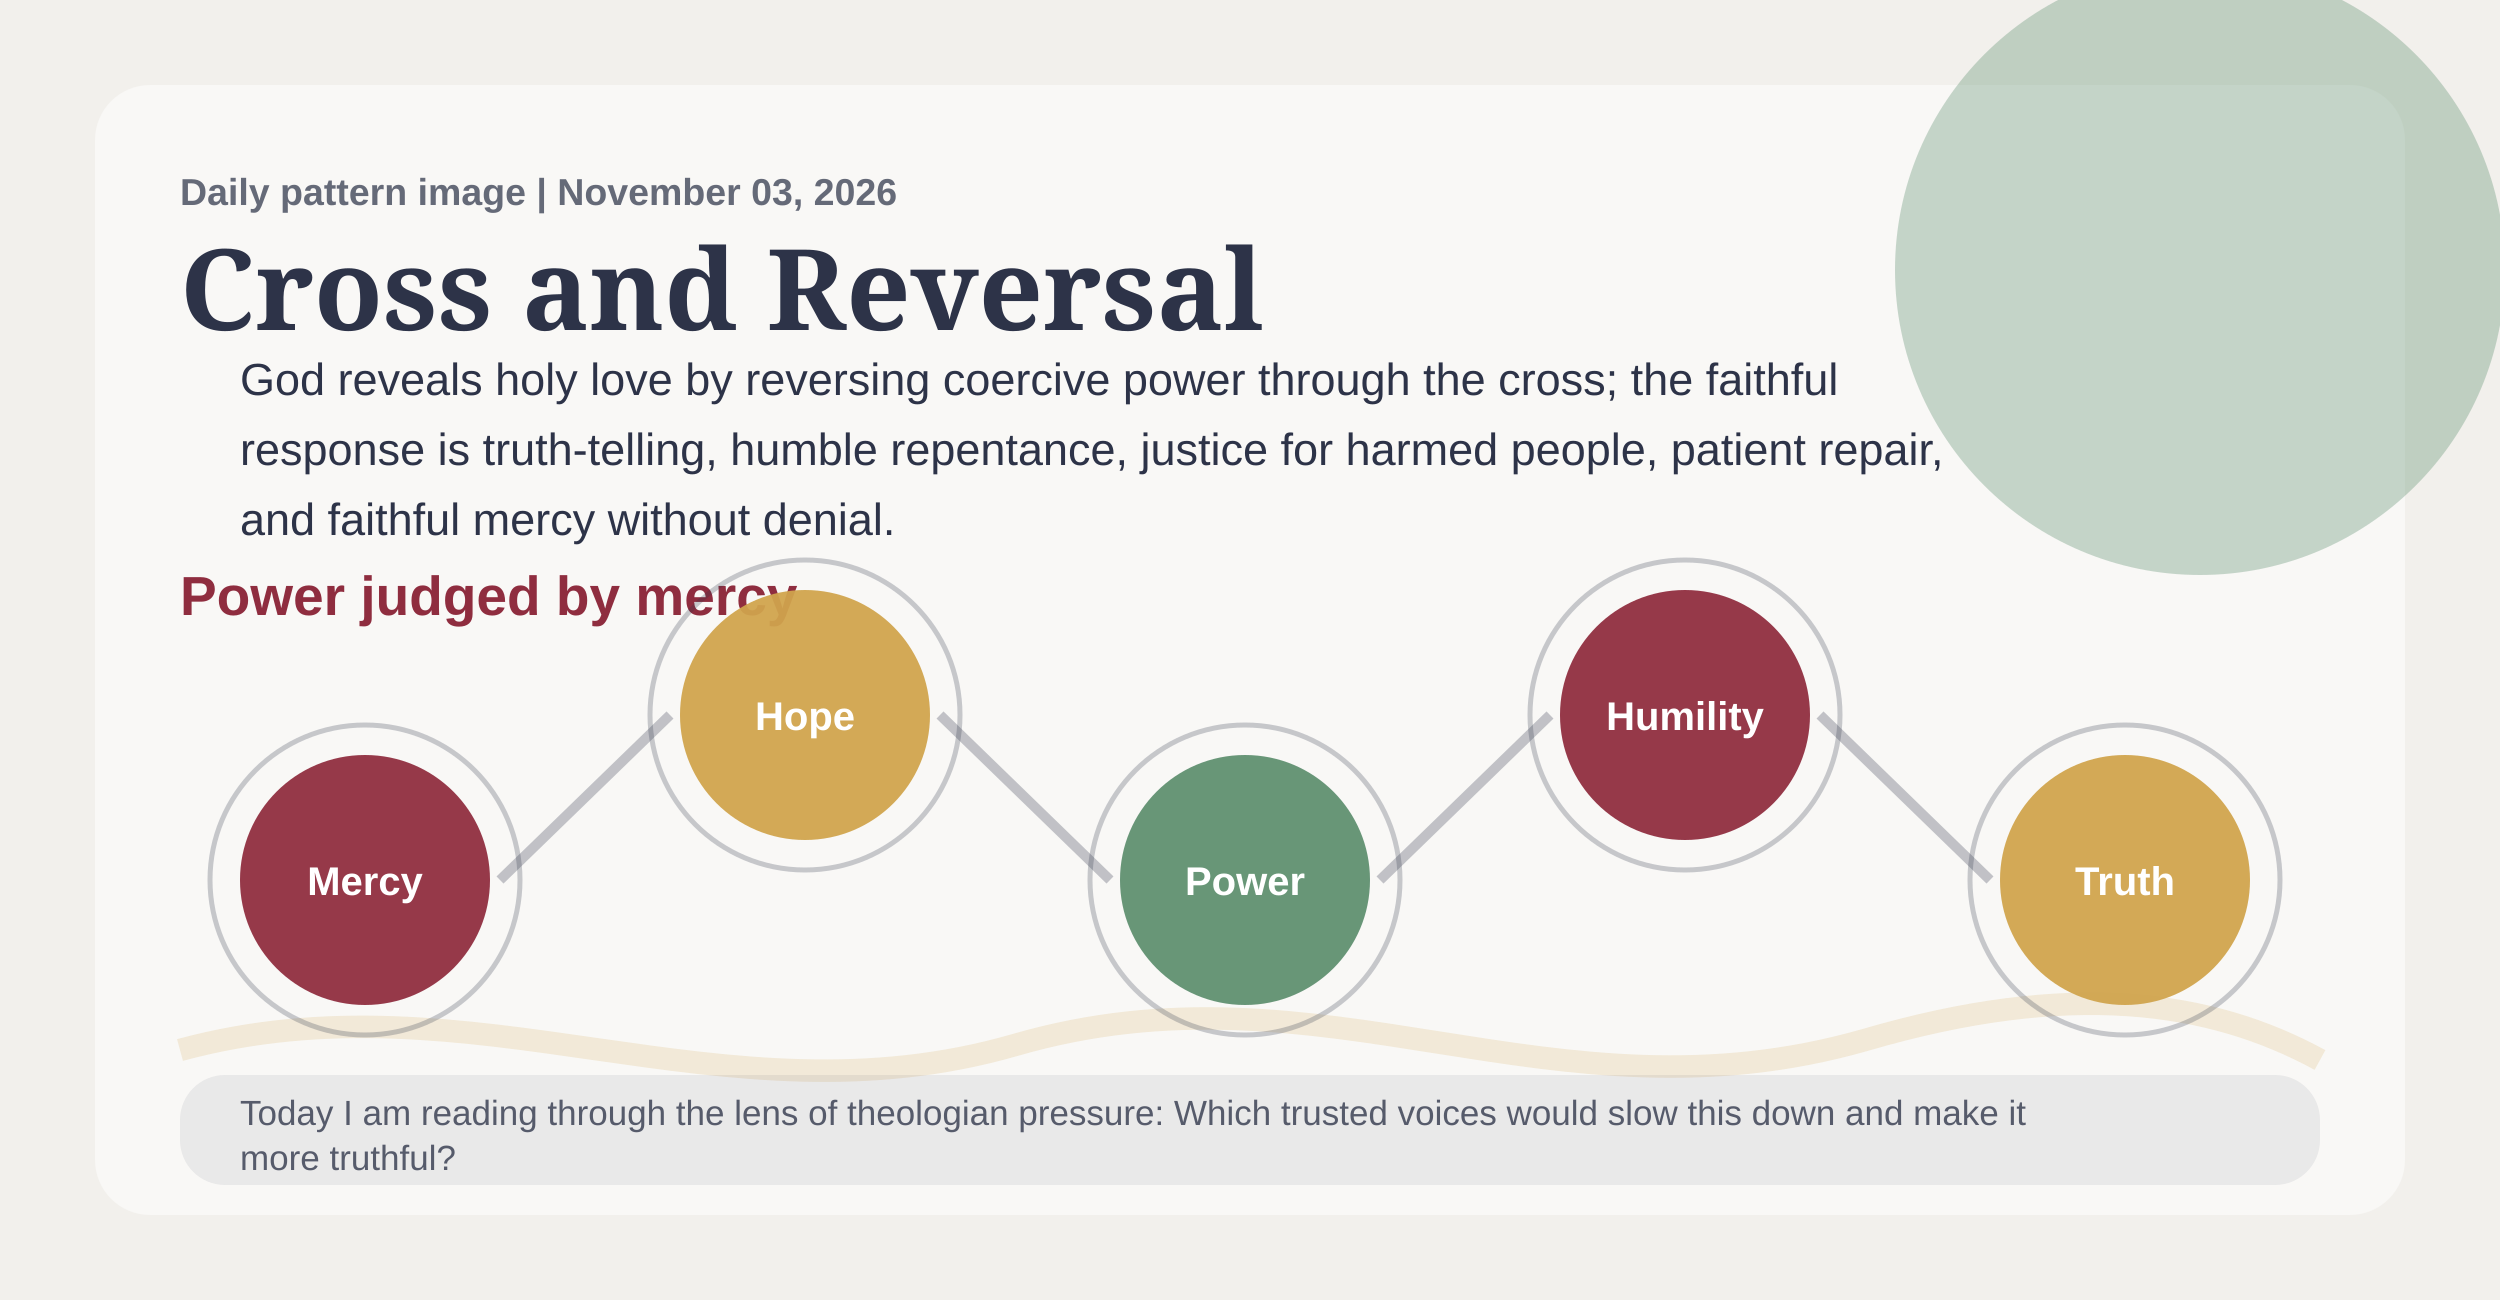
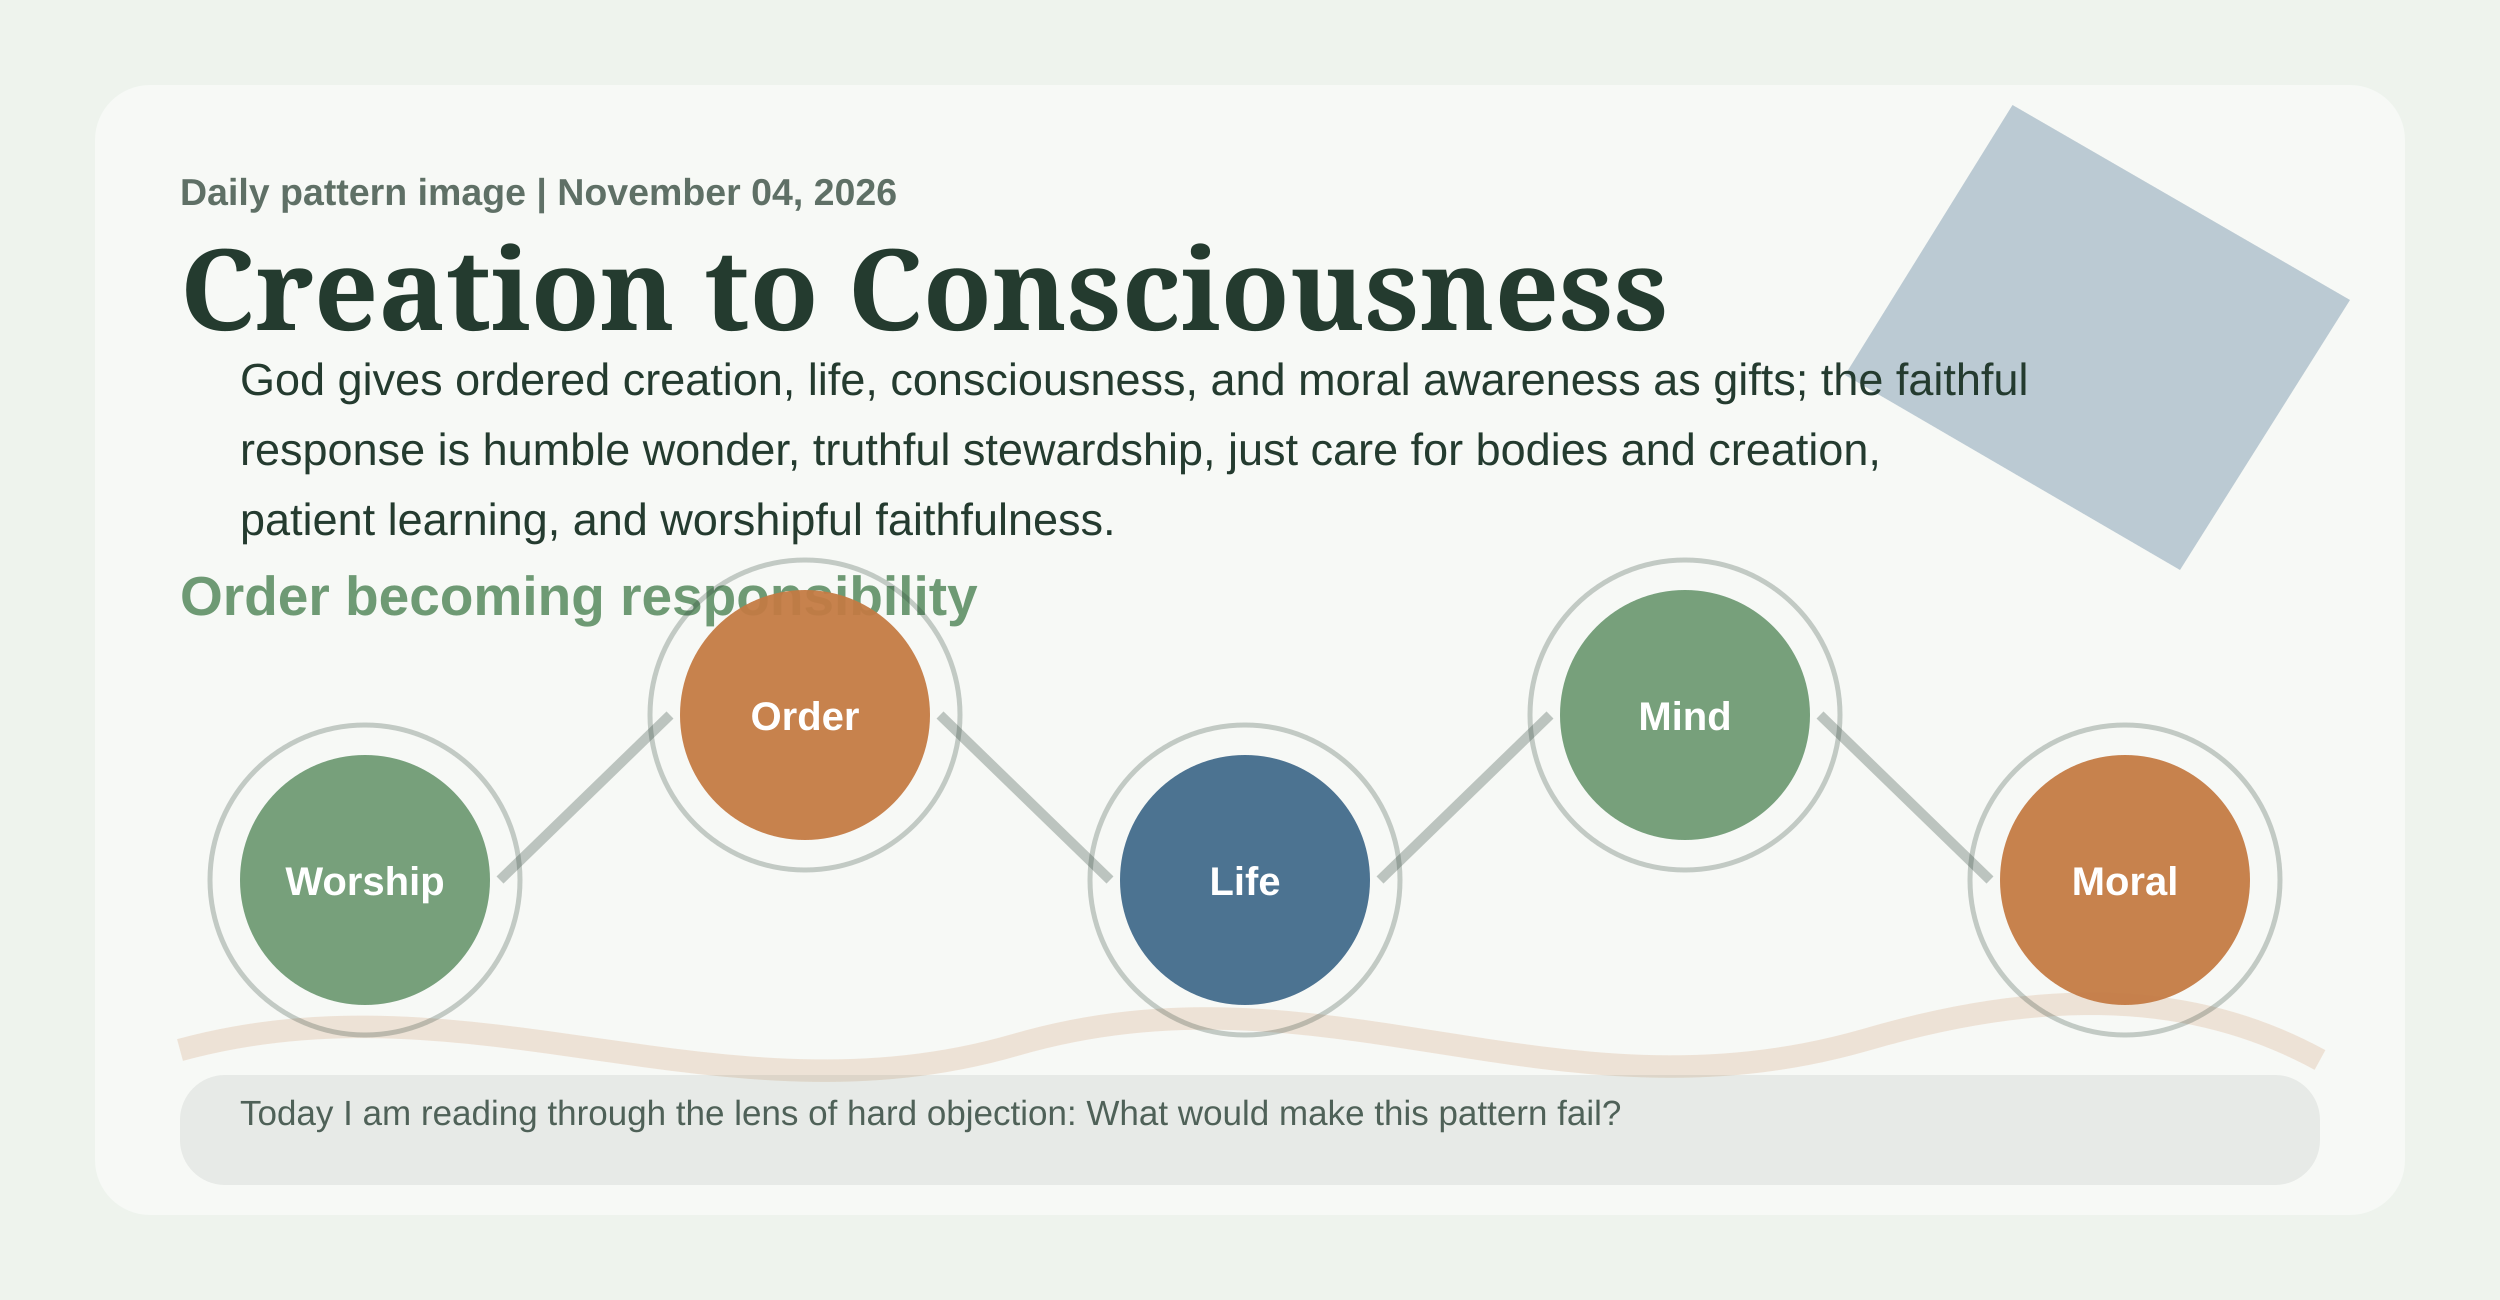
<svg xmlns="http://www.w3.org/2000/svg" width="1000" height="520" viewBox="0 0 1000 520" role="img" aria-labelledby="title desc">
  <style>
-     .eyebrow { font: 700 15px Arial, sans-serif; letter-spacing: 0; fill: #2d3348; opacity: 0.72; }
-     .title { font: 700 45px Georgia, serif; letter-spacing: 0; fill: #2d3348; }
-     .subtitle { font: 700 22px Arial, sans-serif; letter-spacing: 0; fill: #8f2d3f; }
-     .body { font: 18px Arial, sans-serif; letter-spacing: 0; fill: #2d3348; }
-     .small { font: 14px Arial, sans-serif; letter-spacing: 0; fill: #2d3348; opacity: 0.78; }
+     .eyebrow { font: 700 15px Arial, sans-serif; letter-spacing: 0; fill: #243b2f; opacity: 0.72; }
+     .title { font: 700 45px Georgia, serif; letter-spacing: 0; fill: #243b2f; }
+     .subtitle { font: 700 22px Arial, sans-serif; letter-spacing: 0; fill: #6e9a74; }
+     .body { font: 18px Arial, sans-serif; letter-spacing: 0; fill: #243b2f; }
+     .small { font: 14px Arial, sans-serif; letter-spacing: 0; fill: #243b2f; opacity: 0.78; }
    .node { font: 700 16px Arial, sans-serif; letter-spacing: 0; fill: #ffffff; }
  </style>
-   <rect width="1000" height="520" fill="#f2f0ec" />
+   <rect width="1000" height="520" fill="#eef3ed" />
  <rect x="38" y="34" width="924" height="452" rx="22" fill="#ffffff" opacity="0.50" />
-   <circle cx="880" cy="108" r="122" fill="#5f8f70" opacity="0.34" />
-   <path d="M72 420 C190 388 288 452 406 418 C530 382 620 452 746 416 C828 392 884 400 928 424" fill="none" stroke="#d0a44c" stroke-width="9" opacity="0.18" />
-   <text x="72" y="82" class="eyebrow">Daily pattern image | November 03, 2026</text>
-   <text x="72" y="132" class="title">Cross and Reversal</text>
-   <text x="72" y="246" class="subtitle">Power judged by mercy</text>
-   <text x="96" y="158" class="body">God reveals holy love by reversing coercive power through the cross; the faithful</text>
-   <text x="96" y="186" class="body">response is truth-telling, humble repentance, justice for harmed people, patient repair,</text>
-   <text x="96" y="214" class="body">and faithful mercy without denial.</text>
-   <line x1="200" y1="352" x2="268" y2="286" stroke="#2d3348" stroke-width="4" opacity="0.28" />
-   <line x1="376" y1="286" x2="444" y2="352" stroke="#2d3348" stroke-width="4" opacity="0.28" />
-   <line x1="552" y1="352" x2="620" y2="286" stroke="#2d3348" stroke-width="4" opacity="0.28" />
-   <line x1="728" y1="286" x2="796" y2="352" stroke="#2d3348" stroke-width="4" opacity="0.28" />
-   <circle cx="146" cy="352" r="50" fill="#8f2d3f" opacity="0.94" />
-   <circle cx="146" cy="352" r="62" fill="none" stroke="#2d3348" stroke-width="2" opacity="0.25" />
-   <text x="146" y="358" text-anchor="middle" class="node">Mercy</text>
-   <circle cx="322" cy="286" r="50" fill="#d0a44c" opacity="0.94" />
-   <circle cx="322" cy="286" r="62" fill="none" stroke="#2d3348" stroke-width="2" opacity="0.25" />
-   <text x="322" y="292" text-anchor="middle" class="node">Hope</text>
-   <circle cx="498" cy="352" r="50" fill="#5f8f70" opacity="0.94" />
-   <circle cx="498" cy="352" r="62" fill="none" stroke="#2d3348" stroke-width="2" opacity="0.25" />
-   <text x="498" y="358" text-anchor="middle" class="node">Power</text>
-   <circle cx="674" cy="286" r="50" fill="#8f2d3f" opacity="0.94" />
-   <circle cx="674" cy="286" r="62" fill="none" stroke="#2d3348" stroke-width="2" opacity="0.25" />
-   <text x="674" y="292" text-anchor="middle" class="node">Humility</text>
-   <circle cx="850" cy="352" r="50" fill="#d0a44c" opacity="0.94" />
-   <circle cx="850" cy="352" r="62" fill="none" stroke="#2d3348" stroke-width="2" opacity="0.25" />
-   <text x="850" y="358" text-anchor="middle" class="node">Truth</text>
-   <rect x="72" y="430" width="856" height="44" rx="18" fill="#2d3348" opacity="0.08" />
-   <text x="96" y="450" class="small">Today I am reading through the lens of theologian pressure: Which trusted voices would slow this down and make it</text>
-   <text x="96" y="468" class="small">more truthful?</text>
+   <path d="M805 42 L940 120 L872 228 L738 150 Z" fill="#416a8b" opacity="0.33" />
+   <path d="M72 420 C190 388 288 452 406 418 C530 382 620 452 746 416 C828 392 884 400 928 424" fill="none" stroke="#c47a43" stroke-width="9" opacity="0.18" />
+   <text x="72" y="82" class="eyebrow">Daily pattern image | November 04, 2026</text>
+   <text x="72" y="132" class="title">Creation to Consciousness</text>
+   <text x="72" y="246" class="subtitle">Order becoming responsibility</text>
+   <text x="96" y="158" class="body">God gives ordered creation, life, consciousness, and moral awareness as gifts; the faithful</text>
+   <text x="96" y="186" class="body">response is humble wonder, truthful stewardship, just care for bodies and creation,</text>
+   <text x="96" y="214" class="body">patient learning, and worshipful faithfulness.</text>
+   <line x1="200" y1="352" x2="268" y2="286" stroke="#243b2f" stroke-width="4" opacity="0.28" />
+   <line x1="376" y1="286" x2="444" y2="352" stroke="#243b2f" stroke-width="4" opacity="0.28" />
+   <line x1="552" y1="352" x2="620" y2="286" stroke="#243b2f" stroke-width="4" opacity="0.28" />
+   <line x1="728" y1="286" x2="796" y2="352" stroke="#243b2f" stroke-width="4" opacity="0.28" />
+   <circle cx="146" cy="352" r="50" fill="#6e9a74" opacity="0.94" />
+   <circle cx="146" cy="352" r="62" fill="none" stroke="#243b2f" stroke-width="2" opacity="0.25" />
+   <text x="146" y="358" text-anchor="middle" class="node">Worship</text>
+   <circle cx="322" cy="286" r="50" fill="#c47a43" opacity="0.94" />
+   <circle cx="322" cy="286" r="62" fill="none" stroke="#243b2f" stroke-width="2" opacity="0.25" />
+   <text x="322" y="292" text-anchor="middle" class="node">Order</text>
+   <circle cx="498" cy="352" r="50" fill="#416a8b" opacity="0.94" />
+   <circle cx="498" cy="352" r="62" fill="none" stroke="#243b2f" stroke-width="2" opacity="0.25" />
+   <text x="498" y="358" text-anchor="middle" class="node">Life</text>
+   <circle cx="674" cy="286" r="50" fill="#6e9a74" opacity="0.94" />
+   <circle cx="674" cy="286" r="62" fill="none" stroke="#243b2f" stroke-width="2" opacity="0.25" />
+   <text x="674" y="292" text-anchor="middle" class="node">Mind</text>
+   <circle cx="850" cy="352" r="50" fill="#c47a43" opacity="0.94" />
+   <circle cx="850" cy="352" r="62" fill="none" stroke="#243b2f" stroke-width="2" opacity="0.25" />
+   <text x="850" y="358" text-anchor="middle" class="node">Moral</text>
+   <rect x="72" y="430" width="856" height="44" rx="18" fill="#243b2f" opacity="0.08" />
+   <text x="96" y="450" class="small">Today I am reading through the lens of hard objection: What would make this pattern fail?</text>
</svg>
